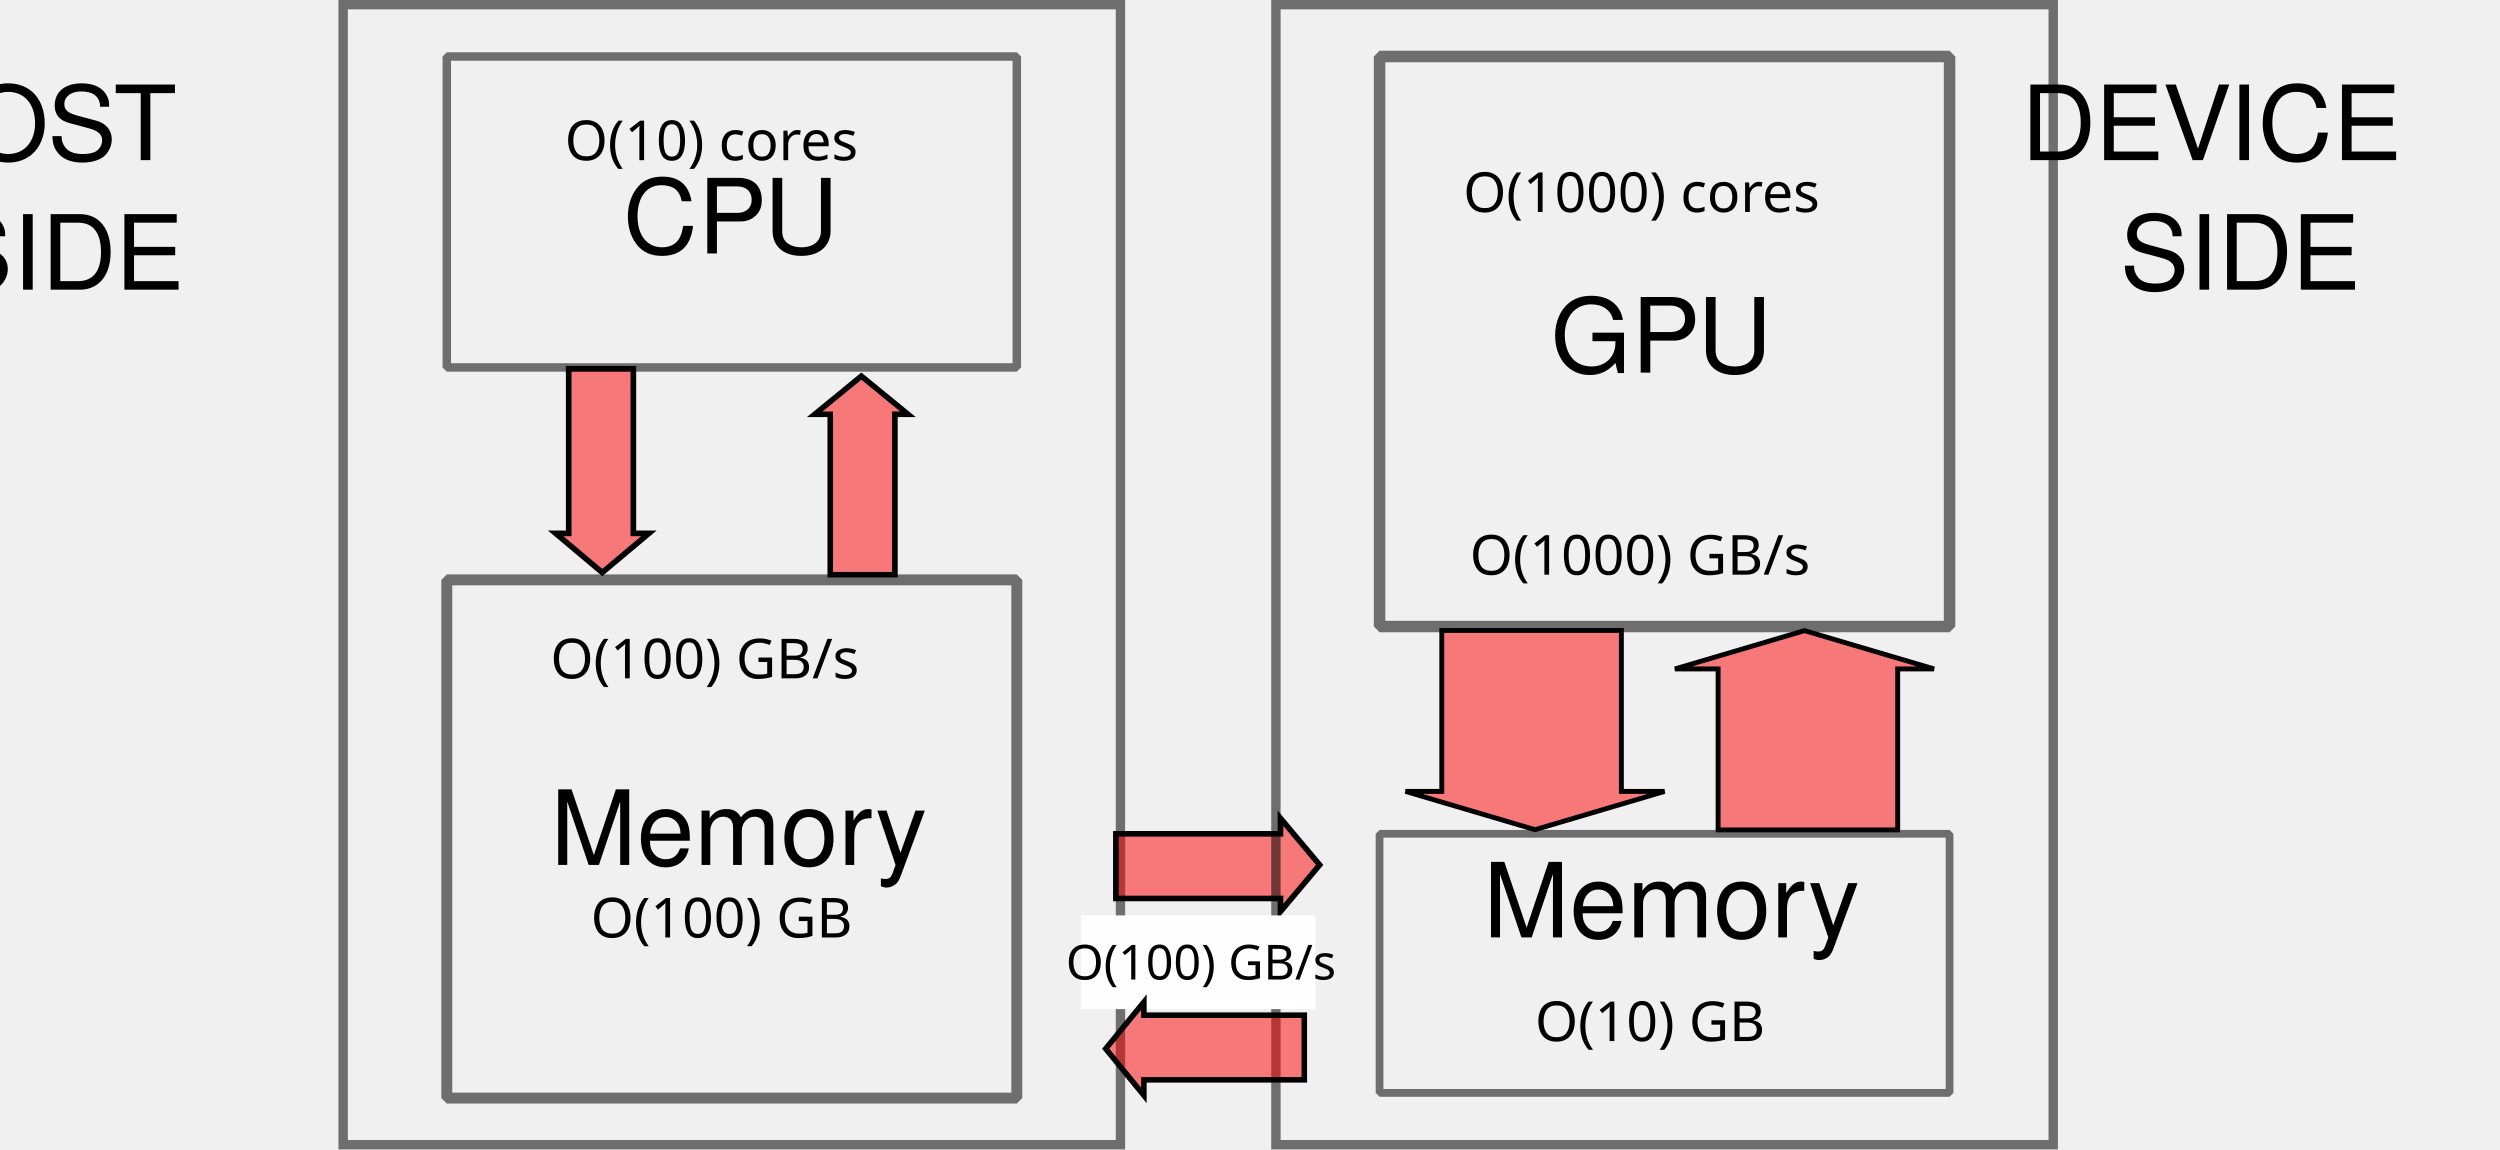
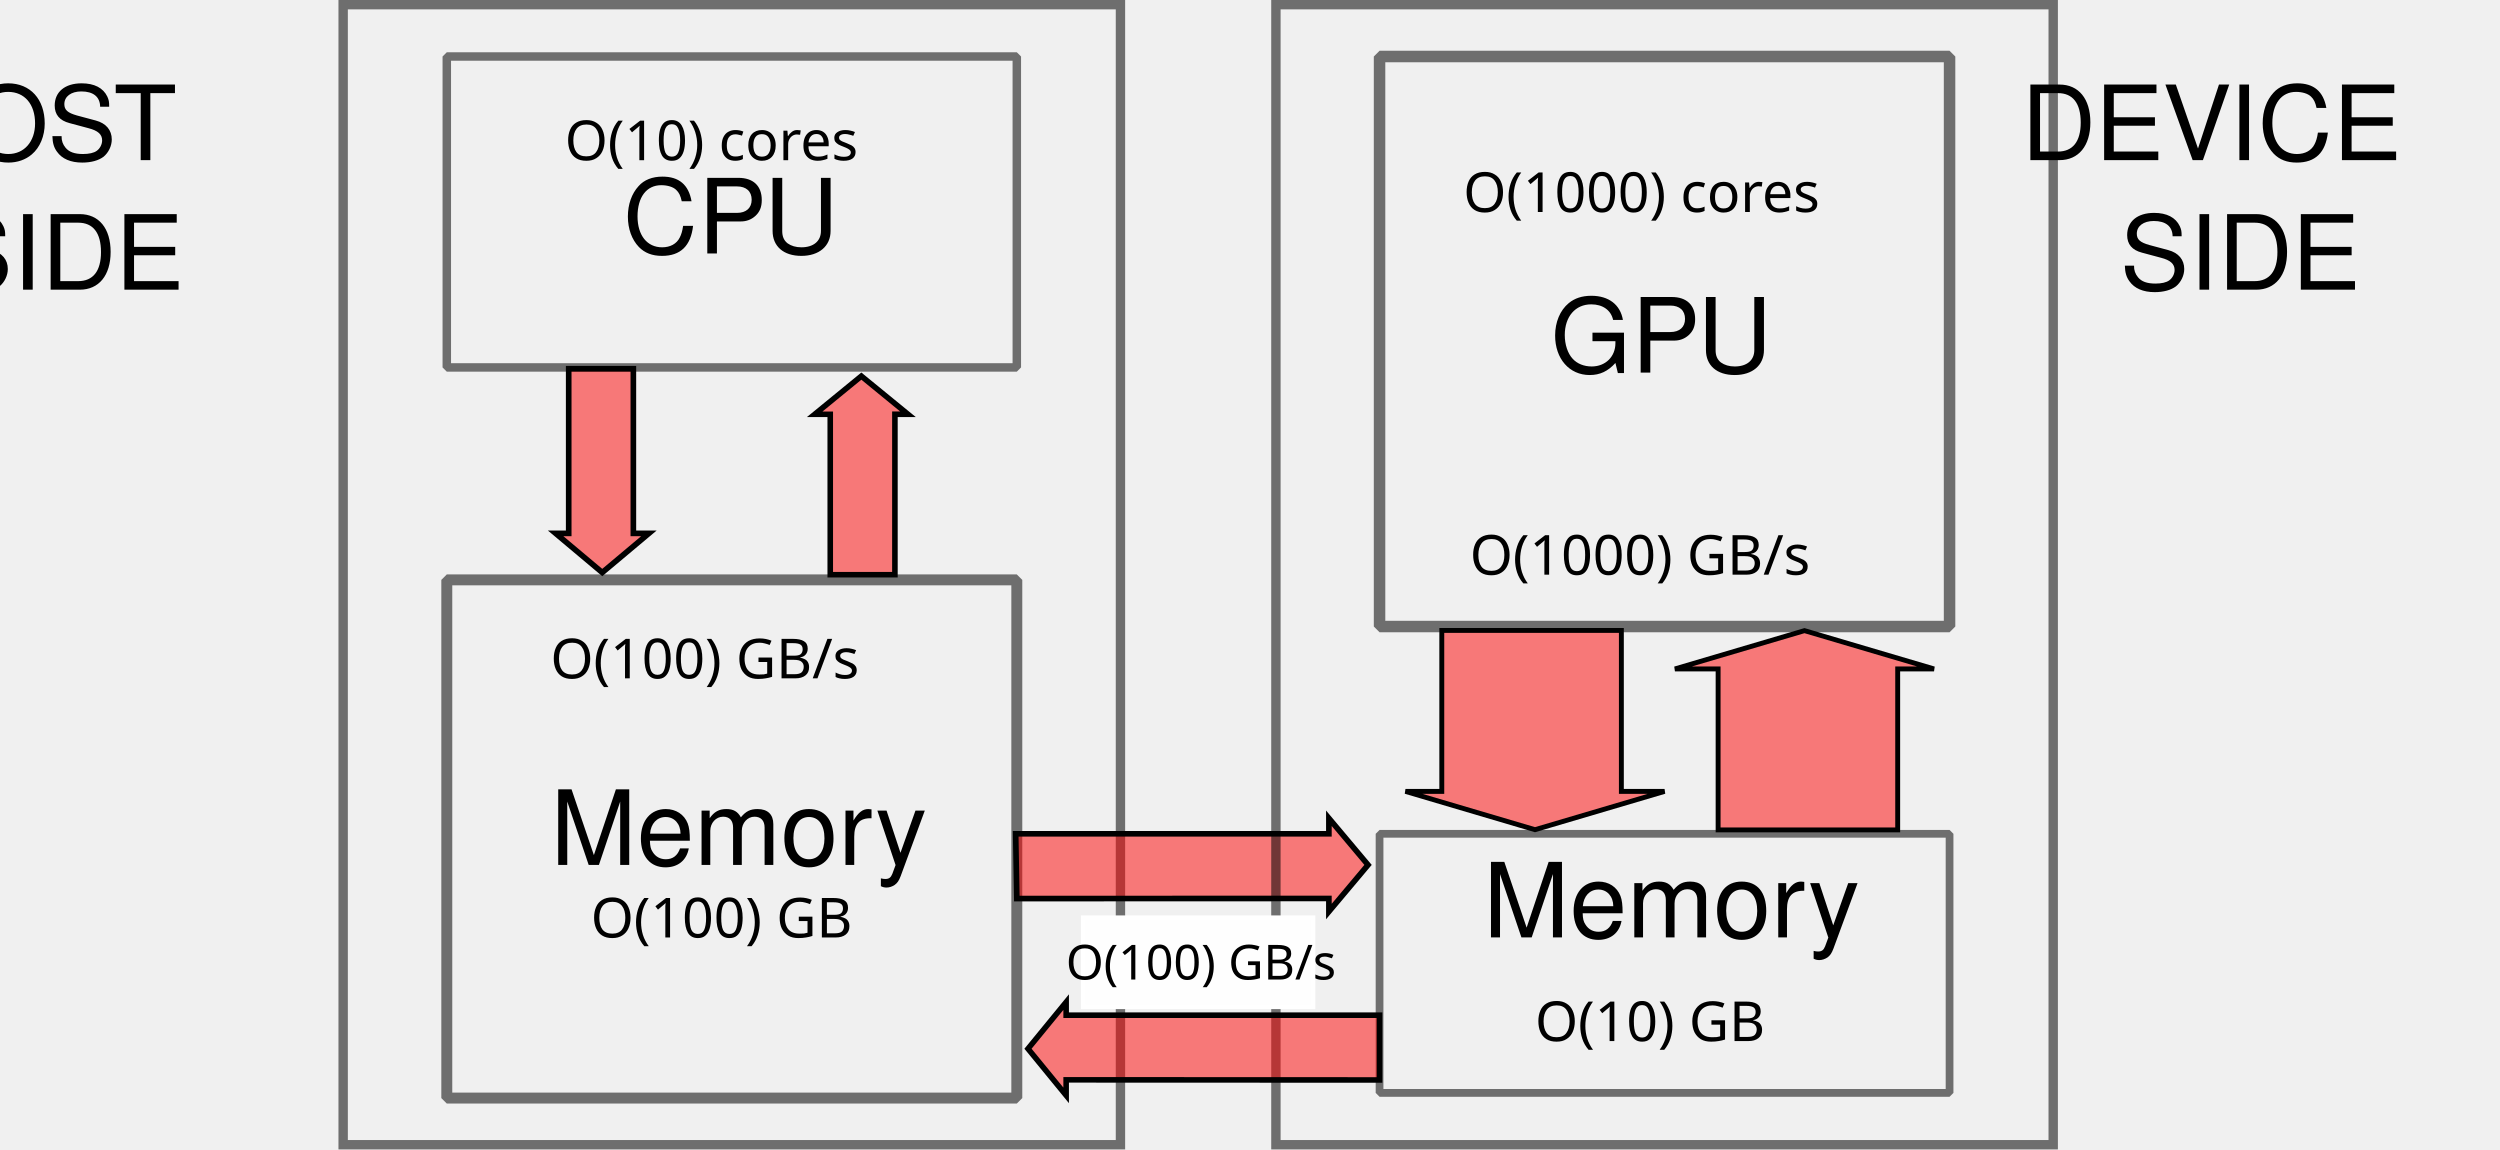
<svg xmlns="http://www.w3.org/2000/svg" width="255.292mm" height="117.374mm" viewBox="0 0 255.292 117.374" version="1.1" id="svg8">
  <defs id="defs2" />
  <g id="layer1" transform="translate(-17.87488,-21.35461)">
    <rect style="opacity:0.541;fill:none;fill-opacity:0.078;stroke:#000000;stroke-width:0.866;stroke-linecap:round;stroke-linejoin:bevel;stroke-miterlimit:4;stroke-dasharray:none;stroke-dashoffset:0;stroke-opacity:1;paint-order:normal" id="rect817" width="58.208" height="31.75" x="63.5" y="27.125" />
    <rect style="opacity:0.541;fill:none;fill-opacity:0.078;stroke:#000000;stroke-width:1.118;stroke-linecap:round;stroke-linejoin:bevel;stroke-miterlimit:4;stroke-dasharray:none;stroke-dashoffset:0;stroke-opacity:1;paint-order:normal" id="rect817-0" width="58.208" height="52.917" x="63.5" y="80.571" />
    <text xml:space="preserve" style="font-style:normal;font-variant:normal;font-weight:normal;font-stretch:normal;font-size:10.583px;line-height:1.25;font-family:Helvetica;-inkscape-font-specification:'Helvetica, Normal';font-variant-ligatures:normal;font-variant-caps:normal;font-variant-numeric:normal;font-feature-settings:normal;text-align:start;letter-spacing:0px;word-spacing:0px;writing-mode:lr-tb;text-anchor:start;fill:#000000;fill-opacity:1;stroke:none;stroke-width:0.265" x="81.492" y="47.233" id="text838">
      <tspan id="tspan922" x="81.492" y="47.233">CPU</tspan>
    </text>
    <text xml:space="preserve" style="font-style:normal;font-variant:normal;font-weight:normal;font-stretch:normal;font-size:10.583px;line-height:1.25;font-family:Helvetica;-inkscape-font-specification:'Helvetica, Normal';font-variant-ligatures:normal;font-variant-caps:normal;font-variant-numeric:normal;font-feature-settings:normal;text-align:start;letter-spacing:0px;word-spacing:0px;writing-mode:lr-tb;text-anchor:start;fill:#000000;fill-opacity:1;stroke:none;stroke-width:0.265" x="74.083" y="109.675" id="text838-5">
      <tspan id="tspan886" x="74.083" y="109.675">Memory</tspan>
    </text>
    <rect style="opacity:0.541;fill:none;fill-opacity:0.078;stroke:#000000;stroke-width:1.173;stroke-linecap:round;stroke-linejoin:bevel;stroke-miterlimit:4;stroke-dasharray:none;stroke-dashoffset:0;stroke-opacity:1;paint-order:normal" id="rect817-5" width="58.208" height="58.208" x="158.75" y="27.125" />
    <rect style="opacity:0.541;fill:none;fill-opacity:0.078;stroke:#000000;stroke-width:0.791;stroke-linecap:round;stroke-linejoin:bevel;stroke-miterlimit:4;stroke-dasharray:none;stroke-dashoffset:0;stroke-opacity:1;paint-order:normal" id="rect817-2" width="58.208" height="26.458" x="158.75" y="106.5" />
    <text xml:space="preserve" style="font-style:normal;font-variant:normal;font-weight:normal;font-stretch:normal;font-size:10.583px;line-height:1.25;font-family:Helvetica;-inkscape-font-specification:'Helvetica, Normal';font-variant-ligatures:normal;font-variant-caps:normal;font-variant-numeric:normal;font-feature-settings:normal;text-align:start;letter-spacing:0px;word-spacing:0px;writing-mode:lr-tb;text-anchor:start;fill:#000000;fill-opacity:1;stroke:none;stroke-width:0.265" x="176.212" y="59.404" id="text838-59">
      <tspan id="tspan961" x="176.212" y="59.404">GPU</tspan>
    </text>
    <rect style="opacity:0.541;fill:none;fill-opacity:1;stroke:#000000;stroke-width:0.957;stroke-linecap:square;stroke-linejoin:miter;stroke-miterlimit:4;stroke-dasharray:none;stroke-dashoffset:0;stroke-opacity:1;paint-order:normal" id="rect944" width="79.375" height="116.417" x="52.917" y="21.833" />
-     <path style="fill:#ff0000;fill-opacity:0.498;stroke:#000000;stroke-width:0.576;stroke-linecap:square;stroke-linejoin:miter;stroke-miterlimit:4;stroke-dasharray:none;stroke-dashoffset:0;stroke-opacity:1;paint-order:normal" d="m 152.633,109.675 -3.999,-4.762 v 1.587 H 131.824 v 6.602 h 16.81 v 1.336 z" id="path2266-0-9" />
+     <path style="fill:#ff0000;fill-opacity:0.498;stroke:#000000;stroke-width:0.576;stroke-linecap:square;stroke-linejoin:miter;stroke-miterlimit:4;stroke-dasharray:none;stroke-dashoffset:0;stroke-opacity:1;paint-order:normal" d="m 157.575,109.675 -3.999,-4.762 v 1.587 h -31.984 l 0.117,6.615 31.867,-0.013 v 1.336 z" id="path2266-0-9" />
    <rect style="opacity:0.541;fill:none;fill-opacity:1;stroke:#000000;stroke-width:0.957;stroke-linecap:square;stroke-linejoin:miter;stroke-miterlimit:4;stroke-dasharray:none;stroke-dashoffset:0;stroke-opacity:1;paint-order:normal" id="rect944-8" width="79.375" height="116.417" x="148.167" y="21.833" />
    <text xml:space="preserve" style="font-style:normal;font-variant:normal;font-weight:normal;font-stretch:normal;font-size:10.583px;line-height:1.25;font-family:Helvetica;-inkscape-font-specification:'Helvetica, Normal';font-variant-ligatures:normal;font-variant-caps:normal;font-variant-numeric:normal;font-feature-settings:normal;text-align:start;letter-spacing:0px;word-spacing:0px;writing-mode:lr-tb;text-anchor:start;fill:#000000;fill-opacity:1;stroke:none;stroke-width:0.265" x="169.333" y="117.083" id="text838-5-6">
      <tspan style="stroke-width:0.265" id="tspan886-1" x="169.333" y="117.083">Memory</tspan>
    </text>
    <rect style="display:inline;opacity:1;fill:#fefefe;fill-opacity:1;stroke:#ffffff;stroke-width:0.451;stroke-linecap:square;stroke-linejoin:miter;stroke-miterlimit:4;stroke-dasharray:none;stroke-dashoffset:0;stroke-opacity:1;paint-order:normal" id="rect1407" width="23.484" height="9.116" x="128.481" y="115.06" />
    <text xml:space="preserve" style="font-style:normal;font-variant:normal;font-weight:normal;font-stretch:normal;font-size:10.583px;line-height:1.25;font-family:Helvetica;-inkscape-font-specification:'Helvetica, Normal';font-variant-ligatures:normal;font-variant-caps:normal;font-variant-numeric:normal;font-feature-settings:normal;text-align:center;letter-spacing:0px;word-spacing:0px;writing-mode:lr-tb;text-anchor:middle;fill:#000000;fill-opacity:1;stroke:none;stroke-width:0.265" x="31.75" y="37.708" id="text1804">
      <tspan id="tspan925" x="31.75" y="37.708">HOST</tspan>
      <tspan id="tspan927" x="31.75" y="50.937">SIDE</tspan>
    </text>
    <text xml:space="preserve" style="font-style:normal;font-variant:normal;font-weight:normal;font-stretch:normal;font-size:10.583px;line-height:1.25;font-family:Helvetica;-inkscape-font-specification:'Helvetica, Normal';font-variant-ligatures:normal;font-variant-caps:normal;font-variant-numeric:normal;font-feature-settings:normal;text-align:center;letter-spacing:0px;word-spacing:0px;writing-mode:lr-tb;text-anchor:middle;fill:#000000;fill-opacity:1;stroke:none;stroke-width:0.265" x="254" y="37.708" id="text1808">
      <tspan id="tspan929" x="254" y="37.708">DEVICE</tspan>
      <tspan id="tspan931" x="254" y="50.937">SIDE</tspan>
    </text>
    <path style="opacity:1;fill:#ff0000;fill-opacity:0.498;stroke:#000000;stroke-width:0.569;stroke-linecap:square;stroke-linejoin:miter;stroke-miterlimit:4;stroke-dasharray:none;stroke-dashoffset:0;stroke-opacity:1;paint-order:normal" d="m 105.833,59.762 -4.763,3.898 h 1.587 V 80.042 H 109.26 V 63.659 h 1.336 z" id="path2266" />
    <path style="opacity:1;fill:#ff0000;fill-opacity:0.498;stroke:#000000;stroke-width:0.576;stroke-linecap:square;stroke-linejoin:miter;stroke-miterlimit:4;stroke-dasharray:none;stroke-dashoffset:0;stroke-opacity:1;paint-order:normal" d="m 79.375,79.819 4.763,-3.999 h -1.587 V 59.01 h -6.602 v 16.81 h -1.336 z" id="path2266-0" />
    <g id="g1290-8-9-9" transform="matrix(0,-0.4564588,1.00548,0,-141.3871,127.1816)">
      <g id="g1294-0-3-5" transform="translate(-5.264197,-5.291674)" />
    </g>
    <path style="opacity:1;fill:#ff0000;fill-opacity:0.498;stroke:#000000;stroke-width:0.5;stroke-linecap:square;stroke-linejoin:miter;stroke-miterlimit:4;stroke-dasharray:none;stroke-dashoffset:0;stroke-opacity:1;paint-order:normal" d="m 174.625,106.08 13.229,-3.911 h -4.41 V 85.733 h -18.338 v 16.436 h -3.711 z" id="path2266-0-3" />
    <path id="path2422" d="m 202.142,85.753 -13.229,3.911 h 4.41 v 16.436 h 18.338 V 89.664 h 3.711 z" style="opacity:1;fill:#ff0000;fill-opacity:0.498;stroke:#000000;stroke-width:0.5;stroke-linecap:square;stroke-linejoin:miter;stroke-miterlimit:4;stroke-dasharray:none;stroke-dashoffset:0;stroke-opacity:1;paint-order:normal" />
    <text xml:space="preserve" style="font-style:normal;font-variant:normal;font-weight:normal;font-stretch:normal;font-size:5.644px;line-height:1.25;font-family:sans-serif;-inkscape-font-specification:'sans-serif, Normal';font-variant-ligatures:normal;font-variant-caps:normal;font-variant-numeric:normal;font-variant-east-asian:normal;fill:#000000;fill-opacity:1;stroke:none;stroke-width:0.265" x="75.548" y="37.708" id="text18503">
      <tspan id="tspan18501" style="font-style:normal;font-variant:normal;font-weight:normal;font-stretch:normal;font-size:5.644px;font-family:sans-serif;-inkscape-font-specification:'sans-serif, Normal';font-variant-ligatures:normal;font-variant-caps:normal;font-variant-numeric:normal;font-variant-east-asian:normal;stroke-width:0.265" x="75.548" y="37.708">O(10) cores</tspan>
    </text>
    <text xml:space="preserve" style="font-style:normal;font-variant:normal;font-weight:normal;font-stretch:normal;font-size:5.644px;line-height:1.25;font-family:sans-serif;-inkscape-font-specification:'sans-serif, Normal';font-variant-ligatures:normal;font-variant-caps:normal;font-variant-numeric:normal;font-variant-east-asian:normal;fill:#000000;fill-opacity:1;stroke:none;stroke-width:0.265" x="78.199" y="117.083" id="text26699">
      <tspan id="tspan26697" style="font-style:normal;font-variant:normal;font-weight:normal;font-stretch:normal;font-size:5.644px;font-family:sans-serif;-inkscape-font-specification:'sans-serif, Normal';font-variant-ligatures:normal;font-variant-caps:normal;font-variant-numeric:normal;font-variant-east-asian:normal;stroke-width:0.265" x="78.199" y="117.083">O(100) GB</tspan>
    </text>
    <text xml:space="preserve" style="font-style:normal;font-variant:normal;font-weight:normal;font-stretch:normal;font-size:5.644px;line-height:1.25;font-family:sans-serif;-inkscape-font-specification:'sans-serif, Normal';font-variant-ligatures:normal;font-variant-caps:normal;font-variant-numeric:normal;font-variant-east-asian:normal;fill:#000000;fill-opacity:1;stroke:none;stroke-width:0.265" x="74.083" y="90.625" id="text28623">
      <tspan id="tspan28621" style="font-style:normal;font-variant:normal;font-weight:normal;font-stretch:normal;font-size:5.644px;font-family:sans-serif;-inkscape-font-specification:'sans-serif, Normal';font-variant-ligatures:normal;font-variant-caps:normal;font-variant-numeric:normal;font-variant-east-asian:normal;stroke-width:0.265" x="74.083" y="90.625">O(100) GB/s</tspan>
    </text>
    <text xml:space="preserve" style="font-style:normal;font-variant:normal;font-weight:normal;font-stretch:normal;font-size:5.644px;line-height:1.25;font-family:sans-serif;-inkscape-font-specification:'sans-serif, Normal';font-variant-ligatures:normal;font-variant-caps:normal;font-variant-numeric:normal;font-variant-east-asian:normal;fill:#000000;fill-opacity:1;stroke:none;stroke-width:0.265" x="167.964" y="80.042" id="text30031">
      <tspan id="tspan30029" style="font-style:normal;font-variant:normal;font-weight:normal;font-stretch:normal;font-size:5.644px;font-family:sans-serif;-inkscape-font-specification:'sans-serif, Normal';font-variant-ligatures:normal;font-variant-caps:normal;font-variant-numeric:normal;font-variant-east-asian:normal;stroke-width:0.265" x="167.964" y="80.042">O(1000) GB/s</tspan>
    </text>
    <text xml:space="preserve" style="font-style:normal;font-variant:normal;font-weight:normal;font-stretch:normal;font-size:5.644px;line-height:1.25;font-family:sans-serif;-inkscape-font-specification:'sans-serif, Normal';font-variant-ligatures:normal;font-variant-caps:normal;font-variant-numeric:normal;font-variant-east-asian:normal;fill:#000000;fill-opacity:1;stroke:none;stroke-width:0.265" x="174.625" y="127.667" id="text31499">
      <tspan id="tspan31497" style="font-style:normal;font-variant:normal;font-weight:normal;font-stretch:normal;font-size:5.644px;font-family:sans-serif;-inkscape-font-specification:'sans-serif, Normal';font-variant-ligatures:normal;font-variant-caps:normal;font-variant-numeric:normal;font-variant-east-asian:normal;stroke-width:0.265" x="174.625" y="127.667">O(10) GB</tspan>
    </text>
    <text xml:space="preserve" style="font-style:normal;font-variant:normal;font-weight:normal;font-stretch:normal;font-size:5.644px;line-height:1.25;font-family:sans-serif;-inkscape-font-specification:'sans-serif, Normal';font-variant-ligatures:normal;font-variant-caps:normal;font-variant-numeric:normal;font-variant-east-asian:normal;fill:#000000;fill-opacity:1;stroke:none;stroke-width:0.265" x="167.297" y="43" id="text32375">
      <tspan id="tspan32373" style="font-style:normal;font-variant:normal;font-weight:normal;font-stretch:normal;font-size:5.644px;font-family:sans-serif;-inkscape-font-specification:'sans-serif, Normal';font-variant-ligatures:normal;font-variant-caps:normal;font-variant-numeric:normal;font-variant-east-asian:normal;stroke-width:0.265" x="167.297" y="43">O(1000) cores</tspan>
    </text>
    <text xml:space="preserve" style="font-style:normal;font-variant:normal;font-weight:normal;font-stretch:normal;font-size:4.939px;line-height:1.25;font-family:sans-serif;-inkscape-font-specification:'sans-serif, Normal';font-variant-ligatures:normal;font-variant-caps:normal;font-variant-numeric:normal;font-variant-east-asian:normal;fill:#000000;fill-opacity:1;stroke:none;stroke-width:0.265" x="126.723" y="121.381" id="text33207">
      <tspan id="tspan475" x="126.723" y="121.381">O(100) GB/s</tspan>
    </text>
-     <path style="fill:#ff0000;fill-opacity:0.498;stroke:#000000;stroke-width:0.569;stroke-linecap:square;stroke-linejoin:miter;stroke-miterlimit:4;stroke-dasharray:none;stroke-dashoffset:0;stroke-opacity:1;paint-order:normal" d="m 130.786,128.448 3.898,4.763 v -1.587 h 16.382 v -6.602 h -16.382 v -1.336 z" id="path2266-8" />
+     <path style="fill:#ff0000;fill-opacity:0.498;stroke:#000000;stroke-width:0.569;stroke-linecap:square;stroke-linejoin:miter;stroke-miterlimit:4;stroke-dasharray:none;stroke-dashoffset:0;stroke-opacity:1;paint-order:normal" d="m 122.849,128.448 3.898,4.763 v -1.587 l 32.004,0.013 v -6.615 l -32.004,0 v -1.336 z" id="path2266-8" />
  </g>
  <g id="layer2" style="display:inline" transform="translate(25.02689,5.211364)" />
</svg>
